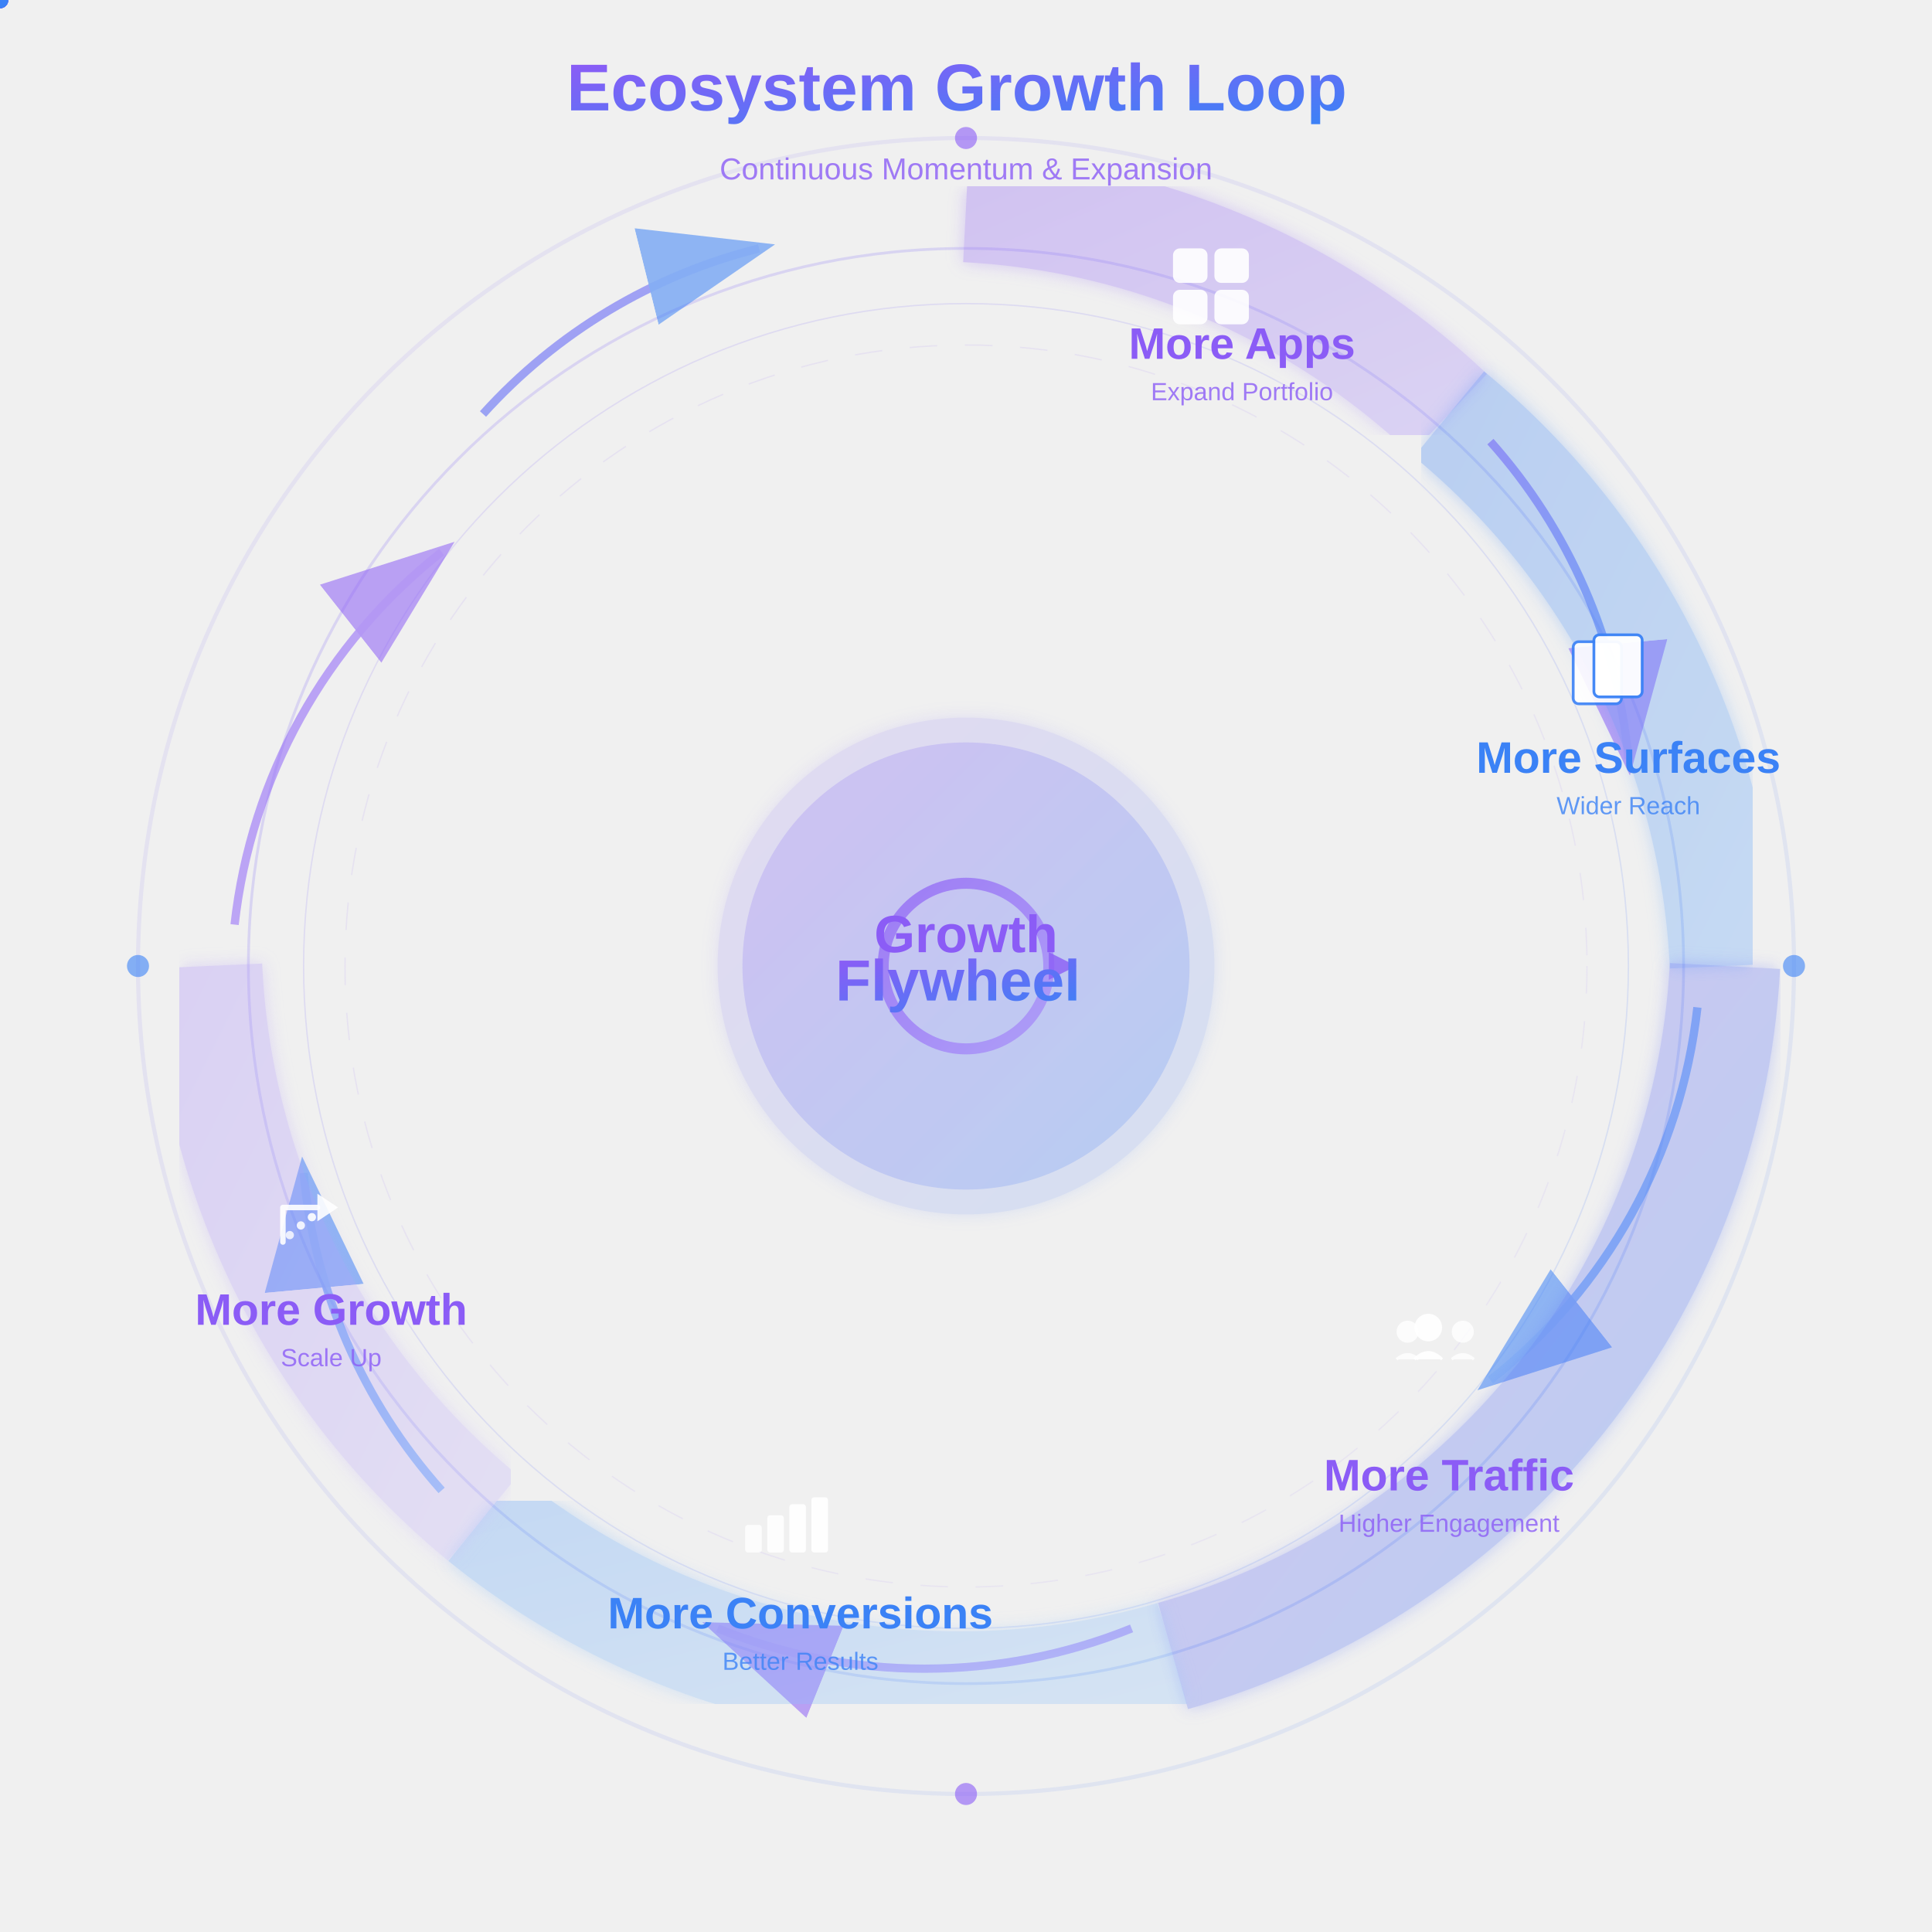
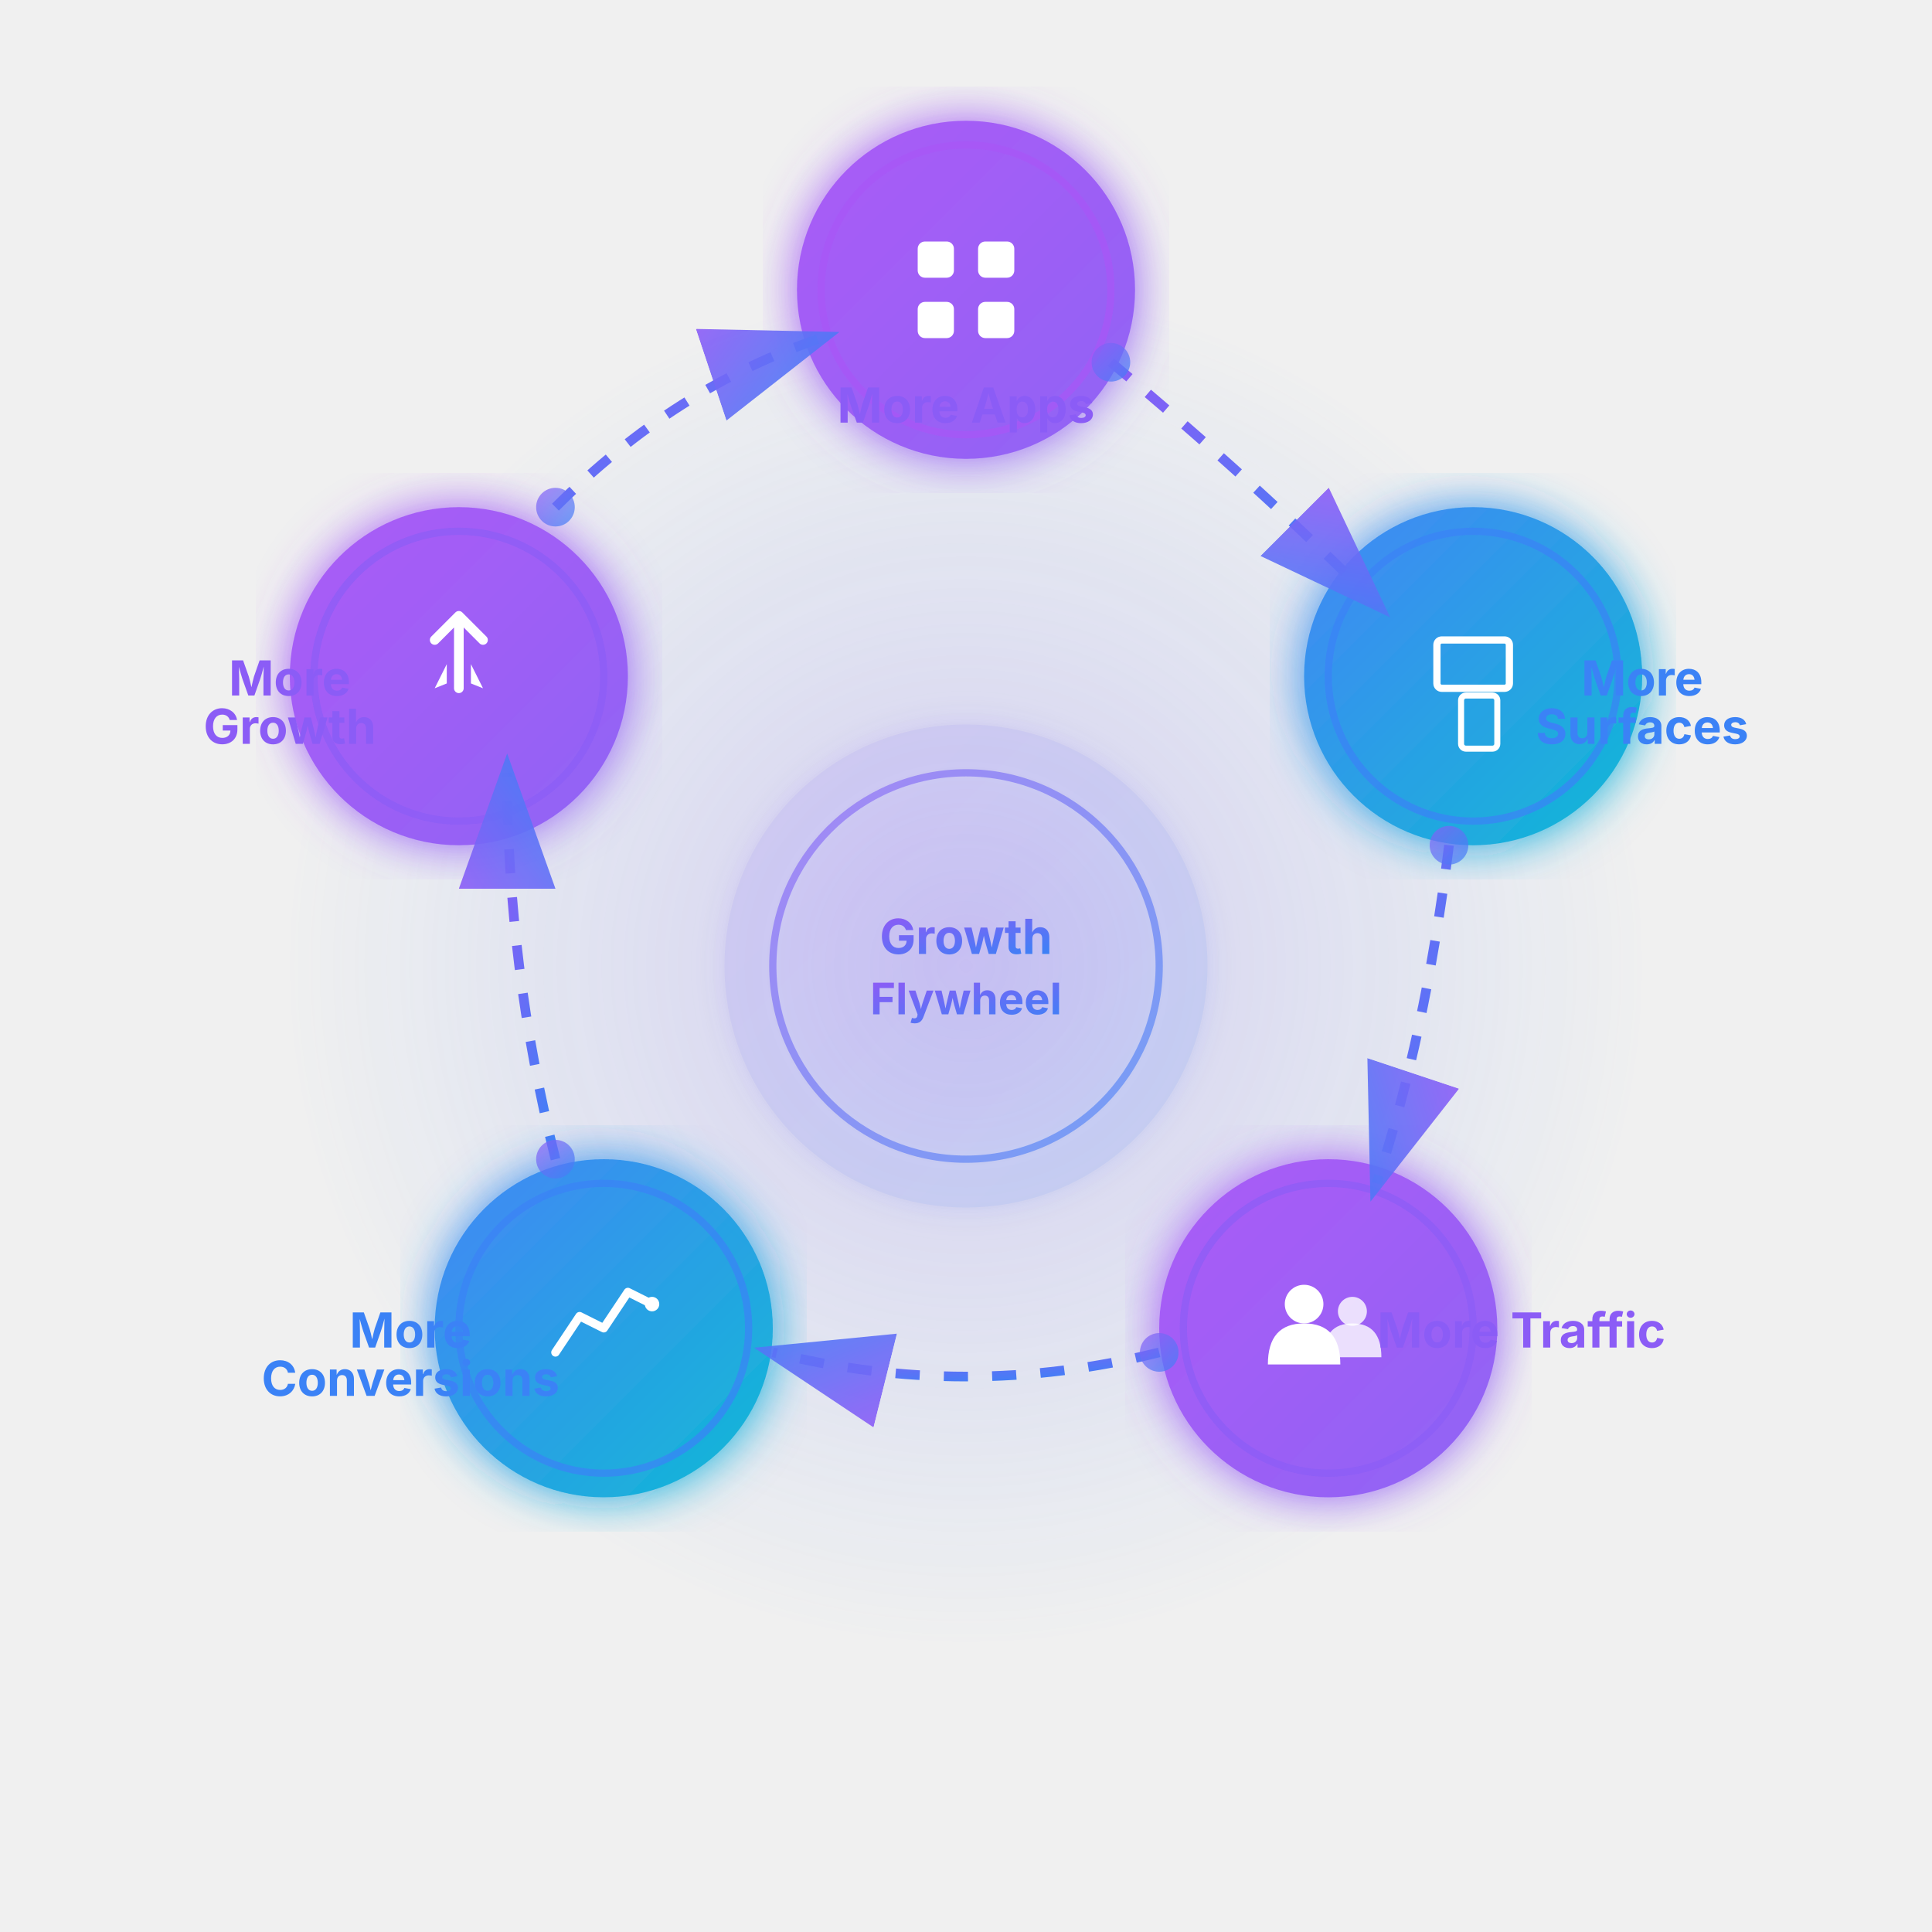
- <svg xmlns="http://www.w3.org/2000/svg" width="1400" height="1400" viewBox="0 0 1400 1400">
+ <svg xmlns="http://www.w3.org/2000/svg" viewBox="0 0 800 800">
  <defs>
    <linearGradient id="purpleBlue" x1="0%" y1="0%" x2="100%" y2="100%">
      <stop offset="0%" style="stop-color:#8b5cf6;stop-opacity:1" />
      <stop offset="100%" style="stop-color:#3b82f6;stop-opacity:1" />
    </linearGradient>
-     <linearGradient id="blue" x1="0%" y1="0%" x2="100%" y2="100%">
+     <linearGradient id="vibrantPurple" x1="0%" y1="0%" x2="100%" y2="100%">
+       <stop offset="0%" style="stop-color:#a855f7;stop-opacity:1" />
+       <stop offset="100%" style="stop-color:#8b5cf6;stop-opacity:1" />
+     </linearGradient>
+     <linearGradient id="vibrantBlue" x1="0%" y1="0%" x2="100%" y2="100%">
      <stop offset="0%" style="stop-color:#3b82f6;stop-opacity:1" />
-       <stop offset="100%" style="stop-color:#60a5fa;stop-opacity:1" />
+       <stop offset="100%" style="stop-color:#06b6d4;stop-opacity:1" />
    </linearGradient>
-     <linearGradient id="purple" x1="0%" y1="0%" x2="100%" y2="100%">
-       <stop offset="0%" style="stop-color:#8b5cf6;stop-opacity:1" />
-       <stop offset="100%" style="stop-color:#a78bfa;stop-opacity:1" />
-     </linearGradient>
-     <linearGradient id="lightPurple" x1="0%" y1="0%" x2="100%" y2="100%">
-       <stop offset="0%" style="stop-color:#a78bfa;stop-opacity:1" />
-       <stop offset="100%" style="stop-color:#c4b5fd;stop-opacity:1" />
-     </linearGradient>
-     <linearGradient id="lightBlue" x1="0%" y1="0%" x2="100%" y2="100%">
-       <stop offset="0%" style="stop-color:#60a5fa;stop-opacity:1" />
-       <stop offset="100%" style="stop-color:#93c5fd;stop-opacity:1" />
-     </linearGradient>
+     <radialGradient id="glowEffect">
+       <stop offset="0%" style="stop-color:#8b5cf6;stop-opacity:0.6" />
+       <stop offset="100%" style="stop-color:#3b82f6;stop-opacity:0" />
+     </radialGradient>
+     <marker id="arrowhead" markerWidth="14" markerHeight="14" refX="12" refY="5" orient="auto">
+       <polygon points="0 0, 14 5, 0 10" fill="url(#purpleBlue)" opacity="0.9" />
+     </marker>
    <filter id="glow">
      <feGaussianBlur stdDeviation="6" result="coloredBlur" />
      <feMerge>
        <feMergeNode in="coloredBlur" />
        <feMergeNode in="SourceGraphic" />
      </feMerge>
    </filter>
-     <filter id="shadow">
-       <feDropShadow dx="0" dy="4" stdDeviation="8" flood-opacity="0.3" />
+     <filter id="strongGlow">
+       <feGaussianBlur stdDeviation="10" result="coloredBlur" />
+       <feMerge>
+         <feMergeNode in="coloredBlur" />
+         <feMergeNode in="SourceGraphic" />
+       </feMerge>
    </filter>
-     <marker id="arrowPurple" markerWidth="16" markerHeight="16" refX="14" refY="6" orient="auto">
-       <polygon points="0 0, 16 6, 0 12" fill="#8b5cf6" opacity="0.9" />
-     </marker>
-     <marker id="arrowBlue" markerWidth="16" markerHeight="16" refX="14" refY="6" orient="auto">
-       <polygon points="0 0, 16 6, 0 12" fill="#3b82f6" opacity="0.9" />
-     </marker>
+     <style>
+       @keyframes rotate {
+         from { transform: rotate(0deg); }
+         to { transform: rotate(360deg); }
+       }
+       
+       @keyframes pulse {
+         0%, 100% { opacity: 0.8; transform: scale(1); }
+         50% { opacity: 1; transform: scale(1.05); }
+       }
+       
+       @keyframes dash {
+         to { stroke-dashoffset: -40; }
+       }
+       
+       @keyframes fadeInOut {
+         0%, 100% { opacity: 0.5; }
+         50% { opacity: 1; }
+       }
+       
+       @keyframes scaleUp {
+         0%, 100% { transform: scale(1); }
+         50% { transform: scale(1.1); }
+       }
+       
+       @keyframes glow-pulse {
+         0%, 100% { filter: drop-shadow(0 0 15px rgba(139, 92, 246, 0.6)) drop-shadow(0 0 25px rgba(59, 130, 246, 0.4)); }
+         50% { filter: drop-shadow(0 0 30px rgba(139, 92, 246, 1)) drop-shadow(0 0 45px rgba(59, 130, 246, 0.8)); }
+       }
+       
+       @keyframes slideIn {
+         from { transform: scale(0.8); opacity: 0; }
+         to { transform: scale(1); opacity: 1; }
+       }
+       
+       .segment {
+         animation: pulse 3s ease-in-out infinite, slideIn 1s ease-out forwards;
+       }
+       
+       .arrow-path {
+         stroke: url(#purpleBlue);
+         stroke-width: 4;
+         fill: none;
+         stroke-dasharray: 10, 10;
+         animation: dash 20s linear infinite;
+       }
+       
+       .icon {
+         animation: fadeInOut 4s ease-in-out infinite;
+       }
+       
+       .center-circle {
+         animation: rotate 30s linear infinite, glow-pulse 3s ease-in-out infinite;
+       }
+       
+       .label-text {
+         animation: scaleUp 3s ease-in-out infinite;
+       }
+       
+       text {
+         font-family: system-ui, -apple-system, sans-serif;
+         font-weight: 700;
+       }
+     </style>
  </defs>
-   <circle cx="700" cy="700" r="520" fill="none" stroke="url(#purpleBlue)" stroke-width="2" opacity="0.2">
-     <animate attributeName="r" values="520;530;520" dur="4s" repeatCount="indefinite" />
-   </circle>
-   <circle cx="700" cy="700" r="480" fill="none" stroke="url(#purpleBlue)" stroke-width="1" opacity="0.15">
-     <animate attributeName="r" values="480;490;480" dur="5s" repeatCount="indefinite" />
-   </circle>
-   <circle cx="700" cy="700" r="450" fill="none" stroke="url(#purple)" stroke-width="1" opacity="0.1" stroke-dasharray="20,20">
-     <animateTransform attributeName="transform" type="rotate" from="0 700 700" to="360 700 700" dur="60s" repeatCount="indefinite" />
-   </circle>
-   <g>
-     <path d="M 700 150 A 550 550 0 0 1 1050 300" fill="none" stroke="url(#purple)" stroke-width="80" opacity="0.3" filter="url(#glow)">
-       <animate attributeName="opacity" values="0.3;0.5;0.3" dur="3s" repeatCount="indefinite" />
-     </path>
-     <g transform="translate(850, 180)">
-       <rect x="0" y="0" width="25" height="25" rx="5" fill="white" opacity="0.9" />
-       <rect x="30" y="0" width="25" height="25" rx="5" fill="white" opacity="0.9" />
-       <rect x="0" y="30" width="25" height="25" rx="5" fill="white" opacity="0.9" />
-       <rect x="30" y="30" width="25" height="25" rx="5" fill="white" opacity="0.9" />
-       <animate attributeName="opacity" values="0.8;1;0.8" dur="2s" repeatCount="indefinite" />
-     </g>
-     <text x="900" y="260" font-family="Arial, sans-serif" font-size="32" fill="#8b5cf6" text-anchor="middle" font-weight="bold">
-       More Apps
-     </text>
-     <text x="900" y="290" font-family="Arial, sans-serif" font-size="18" fill="#8b5cf6" text-anchor="middle" opacity="0.8">
-       Expand Portfolio
-     </text>
+   <circle cx="400" cy="400" r="280" fill="url(#glowEffect)" opacity="0.4" class="segment" style="animation-delay: 0s" />
+   <g class="center-circle">
+     <circle cx="400" cy="400" r="100" fill="url(#purpleBlue)" opacity="0.15" filter="url(#glow)" />
+     <circle cx="400" cy="400" r="80" fill="none" stroke="url(#purpleBlue)" stroke-width="3" opacity="0.6" />
+     <text x="400" y="395" font-size="20" fill="url(#purpleBlue)" text-anchor="middle">Growth</text>
+     <text x="400" y="420" font-size="18" fill="url(#purpleBlue)" text-anchor="middle">Flywheel</text>
  </g>
-   <g>
-     <path d="M 1080 320 A 400 400 0 0 1 1180 550" fill="none" stroke="url(#purpleBlue)" stroke-width="6" opacity="0.6" marker-end="url(#arrowPurple)">
-       <animate attributeName="opacity" values="0.6;1;0.6" dur="2.5s" repeatCount="indefinite" />
-     </path>
-     <circle cx="0" cy="0" r="6" fill="#8b5cf6">
-       <animateMotion path="M 1080 320 A 400 400 0 0 1 1180 550" dur="3s" repeatCount="indefinite" />
-       <animate attributeName="opacity" values="0;1;0" dur="3s" repeatCount="indefinite" />
-     </circle>
+   <g class="segment" style="animation-delay: 0s">
+     <circle cx="400" cy="120" r="70" fill="url(#vibrantPurple)" opacity="0.95" filter="url(#strongGlow)" />
+     <circle cx="400" cy="120" r="60" fill="none" stroke="#a855f7" stroke-width="3" opacity="0.7" />
+     <rect class="icon" x="380" y="100" width="15" height="15" rx="3" fill="white" style="animation-delay: 0s" />
+     <rect class="icon" x="405" y="100" width="15" height="15" rx="3" fill="white" style="animation-delay: 0.2s" />
+     <rect class="icon" x="380" y="125" width="15" height="15" rx="3" fill="white" style="animation-delay: 0.4s" />
+     <rect class="icon" x="405" y="125" width="15" height="15" rx="3" fill="white" style="animation-delay: 0.6s" />
+     <text x="400" y="175" font-size="20" fill="#8b5cf6" text-anchor="middle" class="label-text">More Apps</text>
  </g>
-   <g>
-     <path d="M 1050 300 A 550 550 0 0 1 1250 700" fill="none" stroke="url(#blue)" stroke-width="80" opacity="0.3" filter="url(#glow)">
-       <animate attributeName="opacity" values="0.3;0.5;0.3" dur="3.2s" repeatCount="indefinite" />
-     </path>
-     <g transform="translate(1140, 460)">
-       <rect x="0" y="5" width="35" height="45" rx="4" fill="white" opacity="0.9" stroke="#3b82f6" stroke-width="2" />
-       <rect x="15" y="0" width="35" height="45" rx="4" fill="white" opacity="0.95" stroke="#3b82f6" stroke-width="2" />
-       <animate attributeName="opacity" values="0.8;1;0.8" dur="2.2s" repeatCount="indefinite" />
-     </g>
-     <text x="1180" y="560" font-family="Arial, sans-serif" font-size="32" fill="#3b82f6" text-anchor="middle" font-weight="bold">
-       More Surfaces
-     </text>
-     <text x="1180" y="590" font-family="Arial, sans-serif" font-size="18" fill="#3b82f6" text-anchor="middle" opacity="0.8">
-       Wider Reach
-     </text>
+   <g class="segment" style="animation-delay: 0.4s">
+     <circle cx="610" cy="280" r="70" fill="url(#vibrantBlue)" opacity="0.95" filter="url(#strongGlow)" />
+     <circle cx="610" cy="280" r="60" fill="none" stroke="#3b82f6" stroke-width="3" opacity="0.7" />
+     <rect class="icon" x="595" y="265" width="30" height="20" rx="2" fill="none" stroke="white" stroke-width="3" style="animation-delay: 0.4s" />
+     <rect class="icon" x="605" y="288" width="15" height="22" rx="2" fill="none" stroke="white" stroke-width="2.5" style="animation-delay: 0.6s" />
+     <text x="680" y="288" font-size="20" fill="#3b82f6" text-anchor="middle" class="label-text" style="animation-delay: 0.4s">More</text>
+     <text x="680" y="308" font-size="20" fill="#3b82f6" text-anchor="middle" class="label-text" style="animation-delay: 0.4s">Surfaces</text>
  </g>
-   <g>
-     <path d="M 1230 730 A 400 400 0 0 1 1080 1000" fill="none" stroke="url(#blue)" stroke-width="6" opacity="0.6" marker-end="url(#arrowBlue)">
-       <animate attributeName="opacity" values="0.6;1;0.6" dur="2.7s" repeatCount="indefinite" />
-     </path>
-     <circle cx="0" cy="0" r="6" fill="#3b82f6">
-       <animateMotion path="M 1230 730 A 400 400 0 0 1 1080 1000" dur="3.2s" repeatCount="indefinite" />
-       <animate attributeName="opacity" values="0;1;0" dur="3.2s" repeatCount="indefinite" />
-     </circle>
+   <g class="segment" style="animation-delay: 0.8s">
+     <circle cx="550" cy="550" r="70" fill="url(#vibrantPurple)" opacity="0.95" filter="url(#strongGlow)" />
+     <circle cx="550" cy="550" r="60" fill="none" stroke="#8b5cf6" stroke-width="3" opacity="0.7" />
+     <circle class="icon" cx="540" cy="540" r="8" fill="white" style="animation-delay: 0.8s" />
+     <path class="icon" d="M 540 548 Q 525 548 525 565 L 555 565 Q 555 548 540 548" fill="white" style="animation-delay: 1s" />
+     <circle class="icon" cx="560" cy="543" r="6" fill="white" opacity="0.8" style="animation-delay: 1.2s" />
+     <path class="icon" d="M 560 548 Q 548 548 548 562 L 572 562 Q 572 548 560 548" fill="white" opacity="0.8" style="animation-delay: 1.4s" />
+     <text x="630" y="558" font-size="20" fill="#8b5cf6" text-anchor="middle" class="label-text" style="animation-delay: 0.8s">More Traffic</text>
  </g>
-   <g>
-     <path d="M 1250 700 A 550 550 0 0 1 850 1200" fill="none" stroke="url(#purpleBlue)" stroke-width="80" opacity="0.3" filter="url(#glow)">
-       <animate attributeName="opacity" values="0.3;0.5;0.3" dur="3.4s" repeatCount="indefinite" />
-     </path>
-     <g transform="translate(1020, 950)">
-       <circle cx="15" cy="12" r="10" fill="white" opacity="0.9" />
-       <path d="M 5 35 Q 15 25 25 35" fill="white" opacity="0.9" stroke="white" stroke-width="2" />
-       <circle cx="40" cy="15" r="8" fill="white" opacity="0.8" />
-       <path d="M 32 35 Q 40 28 48 35" fill="white" opacity="0.8" stroke="white" stroke-width="2" />
-       <circle cx="0" cy="15" r="8" fill="white" opacity="0.8" />
-       <path d="M -8 35 Q 0 28 8 35" fill="white" opacity="0.8" stroke="white" stroke-width="2" />
-       <animate attributeName="opacity" values="0.8;1;0.8" dur="2.4s" repeatCount="indefinite" />
-     </g>
-     <text x="1050" y="1080" font-family="Arial, sans-serif" font-size="32" fill="#8b5cf6" text-anchor="middle" font-weight="bold">
-       More Traffic
-     </text>
-     <text x="1050" y="1110" font-family="Arial, sans-serif" font-size="18" fill="#8b5cf6" text-anchor="middle" opacity="0.8">
-       Higher Engagement
-     </text>
+   <g class="segment" style="animation-delay: 1.2s">
+     <circle cx="250" cy="550" r="70" fill="url(#vibrantBlue)" opacity="0.95" filter="url(#strongGlow)" />
+     <circle cx="250" cy="550" r="60" fill="none" stroke="#3b82f6" stroke-width="3" opacity="0.7" />
+     <polyline class="icon" points="230,560 240,545 250,550 260,535 270,540" fill="none" stroke="white" stroke-width="3.5" stroke-linecap="round" stroke-linejoin="round" style="animation-delay: 1.2s" />
+     <circle class="icon" cx="270" cy="540" r="3" fill="white" style="animation-delay: 1.4s" />
+     <text x="170" y="558" font-size="20" fill="#3b82f6" text-anchor="middle" class="label-text" style="animation-delay: 1.2s">More</text>
+     <text x="170" y="578" font-size="20" fill="#3b82f6" text-anchor="middle" class="label-text" style="animation-delay: 1.2s">Conversions</text>
  </g>
-   <g>
-     <path d="M 820 1180 A 400 400 0 0 1 520 1180" fill="none" stroke="url(#purple)" stroke-width="6" opacity="0.6" marker-end="url(#arrowPurple)">
-       <animate attributeName="opacity" values="0.6;1;0.6" dur="2.9s" repeatCount="indefinite" />
-     </path>
-     <circle cx="0" cy="0" r="6" fill="#8b5cf6">
-       <animateMotion path="M 820 1180 A 400 400 0 0 1 520 1180" dur="3.4s" repeatCount="indefinite" />
-       <animate attributeName="opacity" values="0;1;0" dur="3.4s" repeatCount="indefinite" />
-     </circle>
+   <g class="segment" style="animation-delay: 1.6s">
+     <circle cx="190" cy="280" r="70" fill="url(#vibrantPurple)" opacity="0.95" filter="url(#strongGlow)" />
+     <circle cx="190" cy="280" r="60" fill="none" stroke="#8b5cf6" stroke-width="3" opacity="0.7" />
+     <path class="icon" d="M 190 255 L 190 285 M 180 265 L 190 255 L 200 265" fill="none" stroke="white" stroke-width="4" stroke-linecap="round" stroke-linejoin="round" style="animation-delay: 1.6s" />
+     <path class="icon" d="M 185 275 L 180 285 L 185 283 M 195 275 L 200 285 L 195 283" fill="white" style="animation-delay: 1.8s" />
+     <text x="120" y="288" font-size="20" fill="#8b5cf6" text-anchor="middle" class="label-text" style="animation-delay: 1.6s">More</text>
+     <text x="120" y="308" font-size="20" fill="#8b5cf6" text-anchor="middle" class="label-text" style="animation-delay: 1.6s">Growth</text>
  </g>
-   <g>
-     <path d="M 850 1200 A 550 550 0 0 1 350 1100" fill="none" stroke="url(#lightBlue)" stroke-width="80" opacity="0.3" filter="url(#glow)">
-       <animate attributeName="opacity" values="0.3;0.5;0.3" dur="3.6s" repeatCount="indefinite" />
-     </path>
-     <g transform="translate(540, 1080)">
-       <rect x="0" y="25" width="12" height="20" rx="2" fill="white" opacity="0.8" />
-       <rect x="16" y="18" width="12" height="27" rx="2" fill="white" opacity="0.85" />
-       <rect x="32" y="10" width="12" height="35" rx="2" fill="white" opacity="0.9" />
-       <rect x="48" y="5" width="12" height="40" rx="2" fill="white" opacity="0.95" />
-       <animate attributeName="opacity" values="0.8;1;0.8" dur="2.6s" repeatCount="indefinite" />
-     </g>
-     <text x="580" y="1180" font-family="Arial, sans-serif" font-size="32" fill="#3b82f6" text-anchor="middle" font-weight="bold">
-       More Conversions
-     </text>
-     <text x="580" y="1210" font-family="Arial, sans-serif" font-size="18" fill="#3b82f6" text-anchor="middle" opacity="0.8">
-       Better Results
-     </text>
-   </g>
-   <g>
-     <path d="M 320 1080 A 400 400 0 0 1 220 850" fill="none" stroke="url(#blue)" stroke-width="6" opacity="0.6" marker-end="url(#arrowBlue)">
-       <animate attributeName="opacity" values="0.6;1;0.6" dur="3.1s" repeatCount="indefinite" />
-     </path>
-     <circle cx="0" cy="0" r="6" fill="#3b82f6">
-       <animateMotion path="M 320 1080 A 400 400 0 0 1 220 850" dur="3.6s" repeatCount="indefinite" />
-       <animate attributeName="opacity" values="0;1;0" dur="3.6s" repeatCount="indefinite" />
-     </circle>
-   </g>
-   <g>
-     <path d="M 350 1100 A 550 550 0 0 1 150 700" fill="none" stroke="url(#lightPurple)" stroke-width="80" opacity="0.3" filter="url(#glow)">
-       <animate attributeName="opacity" values="0.3;0.5;0.3" dur="3.8s" repeatCount="indefinite" />
-     </path>
-     <g transform="translate(200, 860)">
-       <path d="M 5 40 L 5 15 L 30 15" stroke="white" stroke-width="4" fill="none" stroke-linecap="round" stroke-linejoin="round" opacity="0.9" />
-       <polygon points="30 5, 45 15, 30 25" fill="white" opacity="0.9" />
-       <circle cx="10" cy="35" r="3" fill="white" opacity="0.8" />
-       <circle cx="18" cy="28" r="3" fill="white" opacity="0.85" />
-       <circle cx="26" cy="22" r="3" fill="white" opacity="0.9" />
-       <animate attributeName="opacity" values="0.8;1;0.8" dur="2.8s" repeatCount="indefinite" />
-     </g>
-     <text x="240" y="960" font-family="Arial, sans-serif" font-size="32" fill="#8b5cf6" text-anchor="middle" font-weight="bold">
-       More Growth
-     </text>
-     <text x="240" y="990" font-family="Arial, sans-serif" font-size="18" fill="#8b5cf6" text-anchor="middle" opacity="0.8">
-       Scale Up
-     </text>
-   </g>
-   <g>
-     <path d="M 170 670 A 400 400 0 0 1 320 400" fill="none" stroke="url(#purple)" stroke-width="6" opacity="0.6" marker-end="url(#arrowPurple)">
-       <animate attributeName="opacity" values="0.6;1;0.6" dur="3.3s" repeatCount="indefinite" />
-     </path>
-     <circle cx="0" cy="0" r="6" fill="#8b5cf6">
-       <animateMotion path="M 170 670 A 400 400 0 0 1 320 400" dur="3.8s" repeatCount="indefinite" />
-       <animate attributeName="opacity" values="0;1;0" dur="3.8s" repeatCount="indefinite" />
-     </circle>
-   </g>
-   <g>
-     <path d="M 350 300 A 400 400 0 0 1 550 180" fill="none" stroke="url(#purpleBlue)" stroke-width="6" opacity="0.6" marker-end="url(#arrowBlue)">
-       <animate attributeName="opacity" values="0.6;1;0.6" dur="2.3s" repeatCount="indefinite" />
-     </path>
-     <circle cx="0" cy="0" r="6" fill="#3b82f6">
-       <animateMotion path="M 350 300 A 400 400 0 0 1 550 180" dur="2.8s" repeatCount="indefinite" />
-       <animate attributeName="opacity" values="0;1;0" dur="2.8s" repeatCount="indefinite" />
-     </circle>
-   </g>
-   <g>
-     <circle cx="700" cy="700" r="180" fill="url(#purpleBlue)" opacity="0.15" filter="url(#glow)">
-       <animate attributeName="r" values="180;190;180" dur="4s" repeatCount="indefinite" />
-     </circle>
-     <circle cx="700" cy="700" r="160" fill="url(#purpleBlue)" opacity="0.2" stroke="url(#purpleBlue)" stroke-width="4">
-       <animate attributeName="opacity" values="0.2;0.35;0.2" dur="3s" repeatCount="indefinite" />
-     </circle>
-     <g transform="translate(700, 700)">
-       <path d="M -60 0 A 60 60 0 1 1 -60 0.1" stroke="url(#purple)" stroke-width="8" fill="none" stroke-linecap="round" opacity="0.7">
-         <animateTransform attributeName="transform" type="rotate" from="0 0 0" to="360 0 0" dur="8s" repeatCount="indefinite" />
-       </path>
-       <polygon points="60 -10, 80 0, 60 10" fill="#8b5cf6" opacity="0.8">
-         <animateTransform attributeName="transform" type="rotate" from="0 0 0" to="360 0 0" dur="8s" repeatCount="indefinite" />
-       </polygon>
-     </g>
-     <text x="700" y="690" font-family="Arial, sans-serif" font-size="38" fill="#8b5cf6" text-anchor="middle" font-weight="bold">
-       Growth
-     </text>
-     <text x="700" y="725" font-family="Arial, sans-serif" font-size="42" fill="url(#purpleBlue)" text-anchor="middle" font-weight="bold">
-       Flywheel
-       <animate attributeName="opacity" values="0.8;1;0.8" dur="2s" repeatCount="indefinite" />
-     </text>
-   </g>
-   <text x="700" y="80" font-family="Arial, sans-serif" font-size="48" fill="url(#purpleBlue)" text-anchor="middle" font-weight="bold">
-     Ecosystem Growth Loop
-     <animate attributeName="opacity" values="0.7;1;0.7" dur="3s" repeatCount="indefinite" />
-   </text>
-   <text x="700" y="130" font-family="Arial, sans-serif" font-size="22" fill="#8b5cf6" text-anchor="middle" opacity="0.8">
-     Continuous Momentum &amp; Expansion
-   </text>
-   <circle cx="700" cy="700" r="600" fill="none" stroke="url(#purpleBlue)" stroke-width="3" opacity="0.1">
-     <animate attributeName="r" values="600;610;600" dur="5s" repeatCount="indefinite" />
-     <animate attributeName="opacity" values="0.1;0.2;0.1" dur="5s" repeatCount="indefinite" />
-   </circle>
-   <circle cx="700" cy="100" r="8" fill="#8b5cf6" opacity="0.6">
-     <animate attributeName="opacity" values="0.4;0.8;0.4" dur="2s" repeatCount="indefinite" />
-   </circle>
-   <circle cx="1300" cy="700" r="8" fill="#3b82f6" opacity="0.6">
-     <animate attributeName="opacity" values="0.4;0.8;0.4" dur="2.3s" repeatCount="indefinite" />
-   </circle>
-   <circle cx="700" cy="1300" r="8" fill="#8b5cf6" opacity="0.6">
-     <animate attributeName="opacity" values="0.4;0.8;0.4" dur="2.6s" repeatCount="indefinite" />
-   </circle>
-   <circle cx="100" cy="700" r="8" fill="#3b82f6" opacity="0.6">
-     <animate attributeName="opacity" values="0.4;0.8;0.4" dur="2.9s" repeatCount="indefinite" />
-   </circle>
+   <path class="arrow-path" d="M 460 150 Q 520 200 570 250" marker-end="url(#arrowhead)" style="animation-delay: 0s" />
+   <path class="arrow-path" d="M 600 350 Q 590 430 570 490" marker-end="url(#arrowhead)" style="animation-delay: 1s" />
+   <path class="arrow-path" d="M 480 560 Q 400 580 320 560" marker-end="url(#arrowhead)" style="animation-delay: 2s" />
+   <path class="arrow-path" d="M 230 480 Q 210 400 210 320" marker-end="url(#arrowhead)" style="animation-delay: 3s" />
+   <path class="arrow-path" d="M 230 210 Q 280 160 340 140" marker-end="url(#arrowhead)" style="animation-delay: 4s" />
+   <circle cx="460" cy="150" r="8" fill="url(#purpleBlue)" opacity="0.7" class="segment" style="animation-delay: 0s" />
+   <circle cx="600" cy="350" r="8" fill="url(#purpleBlue)" opacity="0.7" class="segment" style="animation-delay: 1s" />
+   <circle cx="480" cy="560" r="8" fill="url(#purpleBlue)" opacity="0.7" class="segment" style="animation-delay: 2s" />
+   <circle cx="230" cy="480" r="8" fill="url(#purpleBlue)" opacity="0.7" class="segment" style="animation-delay: 3s" />
+   <circle cx="230" cy="210" r="8" fill="url(#purpleBlue)" opacity="0.7" class="segment" style="animation-delay: 4s" />
</svg>
